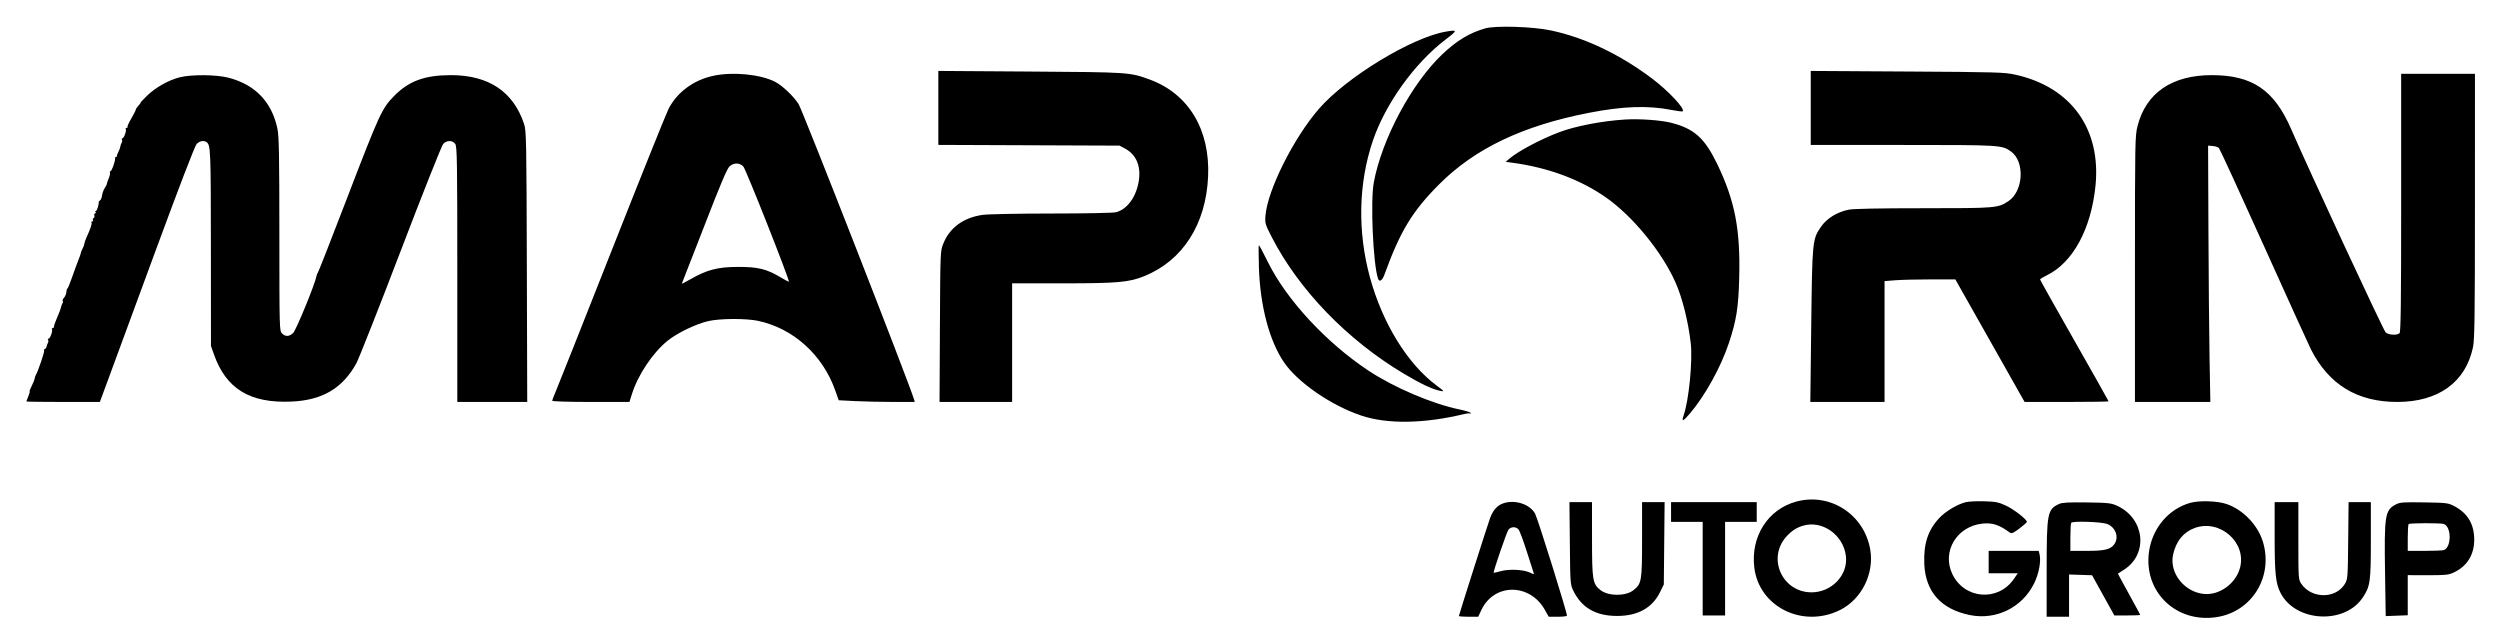
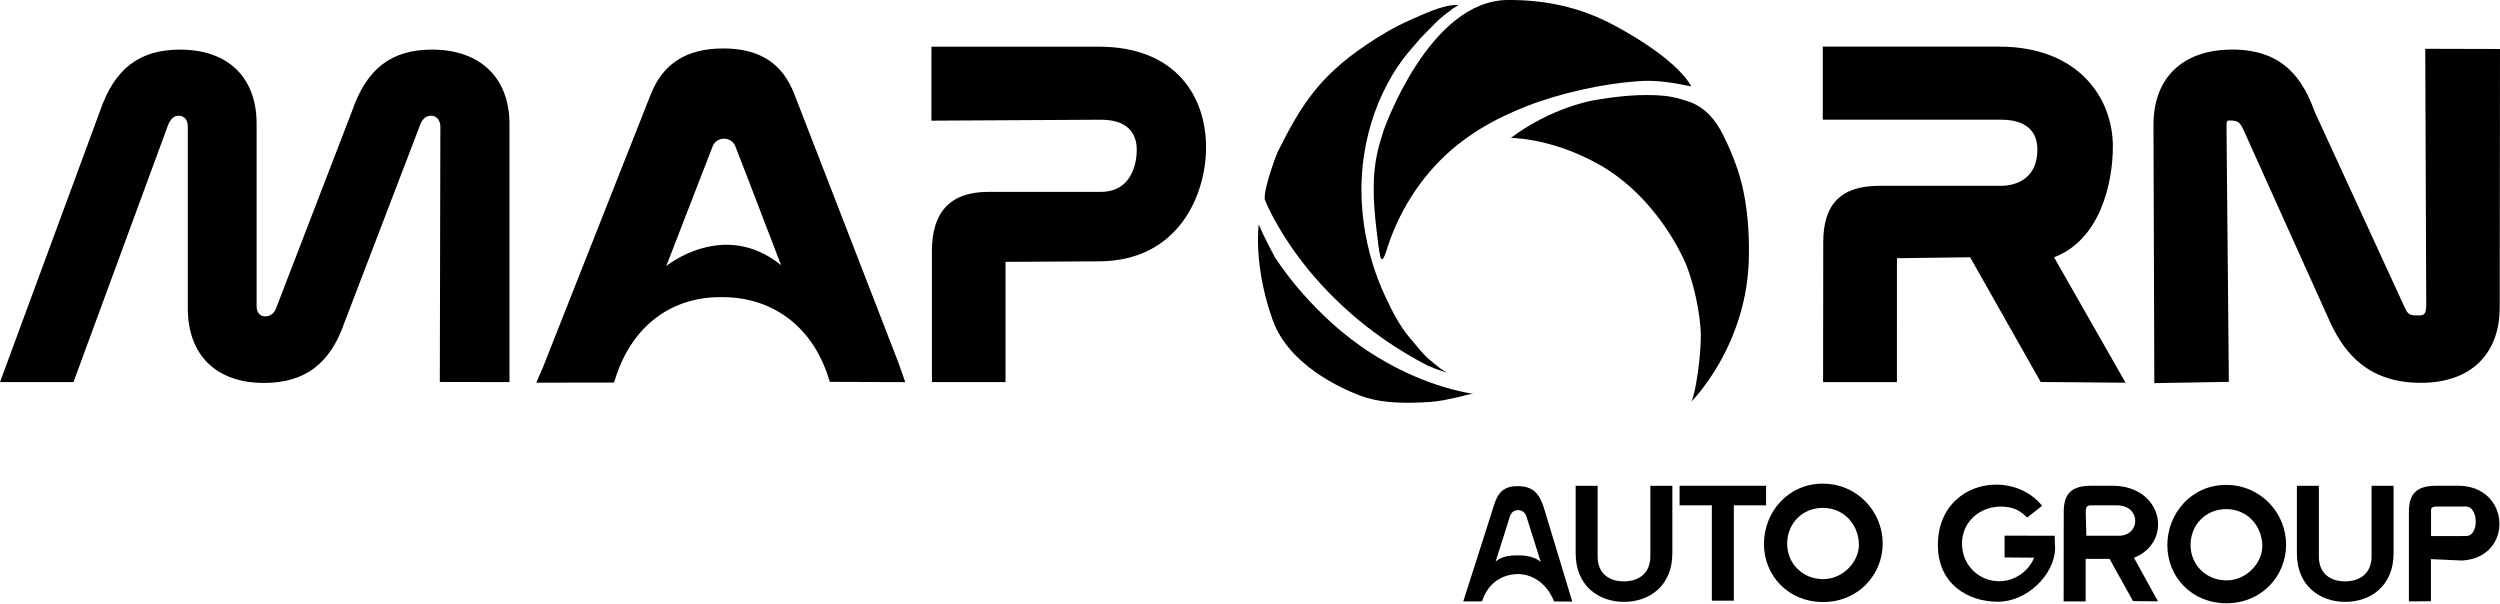
- <svg xmlns="http://www.w3.org/2000/svg" viewBox="0 0 1897 488" role="img" aria-label="Maporn Auto Group">
-   <path fill="#000000" fill-rule="evenodd" d="M 1127.109 21.508 C 1115.238 24.862, 1105.632 30.626, 1094.621 41 C 1071.296 62.976, 1048.534 105.496, 1042.428 138.500 C 1039.821 152.591, 1041.847 199.491, 1045.570 211.220 C 1046.584 214.416, 1048.799 213.097, 1050.558 208.250 C 1062.456 175.464, 1071.647 160.298, 1091.962 139.928 C 1119.126 112.689, 1155.423 95.370, 1205.885 85.569 C 1231.691 80.557, 1250.307 79.922, 1268.430 83.435 C 1272.792 84.281, 1276.580 84.753, 1276.849 84.485 C 1278.759 82.574, 1266.064 68.987, 1253.614 59.618 C 1228.999 41.093, 1202.284 28.416, 1176.500 23.024 C 1162.874 20.174, 1134.869 19.314, 1127.109 21.508 M 1097 24.023 C 1070.986 28.575, 1021.664 58.578, 1000.872 82.500 C 981.647 104.620, 961.806 144.220, 960.243 163.593 C 959.774 169.402, 959.995 170.162, 964.975 179.856 C 985.547 219.906, 1022.315 257.956, 1065.122 283.497 C 1078.392 291.414, 1087.083 295.491, 1093.178 296.657 C 1096.251 297.245, 1096.023 296.938, 1090.126 292.557 C 1068.059 276.163, 1049.085 245.412, 1039.542 210.577 C 1030.023 175.829, 1030.767 139.240, 1041.646 107 C 1051.153 78.828, 1073.351 47.909, 1096.948 29.969 C 1106.232 22.911, 1106.236 22.407, 1097 24.023 M 712 81.882 L 712 109.947 780.750 110.223 L 849.500 110.500 853.692 112.741 C 862.380 117.385, 866.084 126.507, 863.984 138.089 C 861.852 149.845, 855.285 158.710, 847 161.015 C 844.971 161.579, 824.371 162, 798 162.014 C 772.975 162.028, 749.386 162.490, 745.581 163.040 C 731.065 165.138, 720.682 172.724, 715.804 184.798 C 713.505 190.488, 713.499 190.624, 713.211 247.750 L 712.923 305 740.461 305 L 768 305 768 260 L 768 215 806.369 215 C 847.873 215, 856.687 214.226, 868.224 209.565 C 897.428 197.769, 915.096 170.224, 916.711 133.968 C 918.299 98.328, 901.861 71.091, 872.242 60.286 C 857.293 54.833, 856.780 54.799, 781.750 54.290 L 712 53.817 712 81.882 M 1374 81.912 L 1374 110 1443.841 110 C 1518.453 110, 1519.027 110.035, 1525.950 114.965 C 1536.583 122.536, 1535.416 145.064, 1523.999 152.620 C 1516.034 157.891, 1514.722 158, 1459.508 158 C 1425.663 158, 1406.441 158.380, 1402.746 159.122 C 1393.989 160.881, 1386.133 165.734, 1381.775 172.078 C 1375.234 181.598, 1375.125 182.699, 1374.361 247.119 L 1373.675 305 1401.838 305 L 1430 305 1430 259.148 L 1430 213.296 1438.250 212.654 C 1442.787 212.301, 1454.874 212.009, 1465.108 212.006 L 1483.716 212 1509.989 258.500 L 1536.263 305 1568.131 305 C 1585.659 305, 1600 304.782, 1600 304.516 C 1600 304.249, 1588.300 283.482, 1574 258.366 C 1559.700 233.250, 1548 212.412, 1548 212.059 C 1548 211.706, 1550.385 210.247, 1553.300 208.817 C 1572.891 199.209, 1586.697 173.801, 1590.038 141.205 C 1594.471 97.970, 1571.686 66.167, 1529.518 56.731 C 1521.036 54.833, 1516.143 54.687, 1447.250 54.268 L 1374 53.824 1374 81.912 M 541.131 57.541 C 526.276 60.764, 513.882 69.921, 507.349 82.500 C 505.635 85.800, 486.119 134.400, 463.980 190.500 C 441.841 246.600, 422.664 294.918, 421.364 297.874 C 420.064 300.830, 419 303.643, 419 304.124 C 419 304.606, 432.193 305, 448.317 305 L 477.635 305 479.425 299.250 C 484.026 284.472, 495.333 267.581, 506.778 258.390 C 514.079 252.526, 528.443 245.655, 537.697 243.599 C 546.705 241.598, 566.079 241.522, 575.186 243.452 C 601.867 249.106, 624.180 269.178, 633.721 296.106 L 636.417 303.712 648.958 304.352 C 655.856 304.704, 668.843 304.994, 677.817 304.996 L 694.135 305 693.456 302.750 C 689.556 289.827, 608.905 83.528, 605.957 78.933 C 602.089 72.905, 593.546 64.829, 588.096 62.049 C 576.900 56.337, 555.948 54.326, 541.131 57.541 M 1822 153.800 C 1822 228.533, 1821.717 251.883, 1820.800 252.800 C 1819.002 254.598, 1812.515 254.260, 1810.246 252.250 C 1808.565 250.760, 1752.178 129.447, 1738.550 98 C 1725.695 68.337, 1709.154 57.065, 1678.410 57.017 C 1648.149 56.970, 1628.403 70.465, 1621.978 95.585 C 1620.071 103.040, 1620 106.965, 1620 204.160 L 1620 305 1648.607 305 L 1677.214 305 1676.620 272.750 C 1676.292 255.012, 1675.907 211.250, 1675.762 175.500 L 1675.500 110.500 1679 110.787 C 1680.925 110.945, 1683.046 111.620, 1683.712 112.287 C 1684.379 112.954, 1699.725 146.350, 1717.814 186.500 C 1735.904 226.650, 1751.958 261.975, 1753.490 265 C 1767.090 291.842, 1788.643 305, 1819.010 305 C 1850.208 305, 1870.922 290.046, 1876.496 263.500 C 1877.731 257.614, 1877.968 240.551, 1877.983 156.250 L 1878 56 1850 56 L 1822 56 1822 153.800 M 136.645 58.584 C 128.217 60.624, 118.068 66.302, 111.651 72.567 C 108.591 75.555, 106.310 78, 106.582 78 C 106.855 78, 106.160 78.985, 105.039 80.189 C 103.918 81.392, 103 82.779, 103 83.270 C 103 83.762, 101.462 86.788, 99.581 89.996 C 97.701 93.205, 96.426 96.093, 96.748 96.415 C 97.070 96.737, 96.782 97, 96.108 97 C 95.434 97, 95.128 97.398, 95.429 97.885 C 96.179 99.098, 94.034 105, 92.843 105 C 92.315 105, 92.160 105.450, 92.500 106 C 92.840 106.550, 92.767 107.563, 92.338 108.250 C 91.909 108.938, 91.430 110.322, 91.274 111.326 C 91.117 112.330, 90.446 114.130, 89.782 115.326 C 89.118 116.522, 88.671 117.838, 88.788 118.250 C 88.904 118.663, 88.600 119, 88.111 119 C 87.622 119, 87.271 119.563, 87.331 120.250 C 87.516 122.366, 84.737 130, 83.783 130 C 83.287 130, 83.131 130.402, 83.434 130.894 C 83.738 131.385, 83.310 133.408, 82.482 135.389 C 81.654 137.370, 81.018 139.241, 81.069 139.548 C 81.120 139.855, 80.412 141.249, 79.496 142.647 C 78.580 144.045, 77.655 146.575, 77.441 148.269 C 77.226 149.964, 76.551 151.660, 75.940 152.037 C 75.329 152.415, 74.857 153.009, 74.891 153.357 C 75.079 155.303, 73.612 160, 72.816 160 C 72.302 160, 72.160 160.450, 72.500 161 C 72.840 161.550, 72.656 162, 72.090 162 C 71.525 162, 71.304 162.629, 71.600 163.399 C 71.895 164.168, 71.648 165.099, 71.052 165.468 C 70.455 165.837, 70.226 166.557, 70.543 167.069 C 70.859 167.581, 70.615 168, 70 168 C 69.385 168, 69.131 168.402, 69.434 168.894 C 69.959 169.742, 68.627 173.659, 65.438 180.651 C 64.647 182.384, 64 184.326, 64 184.967 C 64 185.607, 63.459 187.114, 62.798 188.316 C 62.137 189.517, 61.488 191.156, 61.356 191.958 C 61.224 192.761, 60.446 195.011, 59.628 196.958 C 58.809 198.906, 56.697 204.663, 54.933 209.750 C 53.169 214.838, 51.450 219, 51.113 219.001 C 50.776 219.001, 50.433 220.152, 50.352 221.559 C 50.271 222.966, 49.482 224.915, 48.600 225.890 C 47.718 226.865, 47.267 227.933, 47.598 228.265 C 47.929 228.596, 47.831 229.459, 47.379 230.183 C 46.927 230.908, 46.440 232.258, 46.295 233.185 C 46.151 234.111, 44.900 237.430, 43.516 240.559 C 42.132 243.689, 41 246.868, 41 247.624 C 41 248.381, 40.523 249, 39.941 249 C 39.359 249, 39.128 249.398, 39.429 249.885 C 40.179 251.098, 38.034 257, 36.843 257 C 36.315 257, 36.160 257.450, 36.500 258 C 36.840 258.550, 36.767 259.563, 36.337 260.250 C 35.908 260.938, 35.456 262.167, 35.333 262.982 C 35.210 263.797, 34.632 264.623, 34.048 264.817 C 33.465 265.012, 33.218 265.544, 33.500 266 C 33.971 266.763, 28.855 281.824, 27.254 284.386 C 26.871 284.999, 26.432 286.305, 26.279 287.289 C 26.126 288.273, 25.091 290.861, 23.980 293.039 C 22.869 295.218, 22.200 297, 22.493 297 C 22.787 297, 22.346 298.630, 21.513 300.622 C 20.681 302.614, 20 304.414, 20 304.622 C 20 304.830, 32.550 305, 47.889 305 L 75.778 305 82.332 287.250 C 85.937 277.488, 101.964 233.977, 117.948 190.560 C 135.777 142.128, 147.847 110.727, 149.179 109.310 C 151.334 107.015, 154.493 106.358, 156.600 107.765 C 159.840 109.929, 159.964 112.806, 160.022 187.650 L 160.081 262.500 162.374 269 C 171.540 294.991, 189.608 306.027, 220.875 304.734 C 244.482 303.758, 259.836 294.773, 270.337 275.789 C 272.251 272.330, 287.403 233.950, 304.009 190.500 C 320.615 147.050, 335.134 110.487, 336.275 109.250 C 338.984 106.311, 343.395 106.298, 345.443 109.223 C 346.826 111.197, 347 122.250, 347 208.223 L 347 305 373.531 305 L 400.063 305 399.768 202.250 C 399.492 105.761, 399.362 99.165, 397.641 94 C 389.469 69.467, 370.698 56.970, 342.090 57.017 C 322.192 57.050, 310.228 61.455, 298.999 72.883 C 289.827 82.218, 287.884 86.437, 263.485 150 C 251.556 181.075, 241.504 206.725, 241.148 207 C 240.792 207.275, 240.358 208.332, 240.184 209.348 C 239.172 215.256, 224.626 250.745, 222.393 252.750 C 219.298 255.531, 216.611 255.611, 214 253 C 212.037 251.037, 212 249.655, 211.983 177.750 C 211.968 117.294, 211.710 103.293, 210.501 97.588 C 206.194 77.256, 193.536 64.124, 173.244 58.935 C 164.112 56.599, 145.578 56.422, 136.645 58.584 M 1233.500 90.668 C 1215.587 91.769, 1195.443 95.643, 1182.944 100.392 C 1168.869 105.740, 1151.818 114.812, 1145.296 120.421 L 1142.524 122.806 1147.512 123.472 C 1174.800 127.117, 1199.428 136.292, 1219 150.107 C 1239.116 164.305, 1260.837 190.869, 1271.205 213.949 C 1276.487 225.708, 1281.043 243.769, 1282.941 260.470 C 1284.461 273.844, 1281.529 303.630, 1277.560 315.151 C 1275.766 320.357, 1277 319.993, 1282.313 313.750 C 1293.817 300.231, 1305.847 278.475, 1311.889 260.261 C 1317.605 243.033, 1319.133 233.389, 1319.712 210.887 C 1320.662 174.017, 1316.463 152.318, 1302.973 124.371 C 1293.502 104.749, 1285.424 97.535, 1268 93.136 C 1260.263 91.183, 1244.032 90.022, 1233.500 90.668 M 553.577 126.250 C 551.718 127.900, 546.610 139.964, 534.416 171.500 C 525.271 195.150, 517.604 214.808, 517.377 215.184 C 517.149 215.560, 520.009 214.120, 523.732 211.983 C 536.455 204.679, 544.585 202.560, 560 202.528 C 575.255 202.496, 581.837 204.121, 592.525 210.557 C 595.701 212.470, 598.431 213.902, 598.593 213.741 C 599.419 212.914, 565.988 128.362, 564.031 126.328 C 561.172 123.358, 556.871 123.326, 553.577 126.250 M 955.255 202.750 C 956.151 232.098, 963.174 258.672, 974.349 275 C 984.792 290.259, 1010.160 307.715, 1033 315.360 C 1052.776 321.979, 1080.603 321.541, 1111.200 314.129 C 1113.235 313.637, 1115.147 313.481, 1115.450 313.783 C 1115.752 314.086, 1116 313.910, 1116 313.392 C 1116 312.874, 1112.182 311.665, 1107.516 310.704 C 1086.820 306.444, 1057.827 294.096, 1038.500 281.311 C 1006.615 260.218, 976.371 227.650, 962.293 199.250 C 958.681 191.963, 955.505 186, 955.235 186 C 954.965 186, 954.974 193.537, 955.255 202.750 M 1363.105 380.583 C 1341.503 386.392, 1328.318 407.059, 1331.159 430.660 C 1334.762 460.584, 1368.093 477.009, 1396.375 462.797 C 1412.539 454.675, 1422.186 435.407, 1419.178 417.252 C 1414.745 390.504, 1388.948 373.633, 1363.105 380.583 M 1491.618 381.051 C 1485.202 382.658, 1476.301 387.970, 1471.597 393 C 1462.875 402.324, 1459.486 412.726, 1460.161 428.101 C 1461.078 448.983, 1472.897 462.237, 1494.565 466.681 C 1514.609 470.792, 1534.470 461.037, 1543.504 442.645 C 1547.122 435.279, 1548.902 425.730, 1547.613 420.596 L 1546.962 418 1527.981 418 L 1509 418 1509 426.500 L 1509 435 1520.048 435 L 1531.096 435 1528.135 439.304 C 1516.116 456.773, 1490.473 454.687, 1481.387 435.500 C 1473.326 418.477, 1484.841 399.306, 1504.325 397.310 C 1511.906 396.533, 1516.921 398.181, 1525.097 404.134 C 1526.402 405.084, 1527.724 404.518, 1532.347 401.028 C 1535.456 398.680, 1538 396.421, 1538 396.007 C 1538 394.145, 1528.244 386.541, 1522.265 383.743 C 1516.490 381.041, 1514.417 380.621, 1505.585 380.368 C 1500.038 380.209, 1493.753 380.516, 1491.618 381.051 M 1662.024 381.546 C 1645.589 386.133, 1633.251 400.667, 1630.688 418.459 C 1626.299 448.927, 1651.172 473.043, 1682.056 468.263 C 1708.852 464.115, 1725.134 437.553, 1717.098 411.096 C 1713.237 398.386, 1701.967 386.678, 1689.523 382.451 C 1682.540 380.079, 1668.891 379.630, 1662.024 381.546 M 1139.415 382.421 C 1135.610 384.078, 1132.594 387.806, 1130.607 393.308 C 1128.625 398.797, 1107 466.698, 1107 467.434 C 1107 467.745, 1110.298 468, 1114.329 468 L 1121.658 468 1124.031 462.934 C 1133.609 442.485, 1160.703 442.328, 1172.175 462.656 L 1175.191 468 1182.095 468 C 1185.893 468, 1189 467.603, 1189 467.117 C 1189 464.406, 1166.831 393.417, 1164.859 389.811 C 1160.658 382.133, 1148.313 378.547, 1139.415 382.421 M 1191.197 412.250 C 1191.497 443.166, 1191.526 443.554, 1193.968 448.500 C 1200.245 461.215, 1211.024 467.375, 1227 467.375 C 1242.819 467.375, 1253.760 461.297, 1259.694 449.214 L 1262.500 443.500 1262.803 412.250 L 1263.105 381 1254.553 381 L 1246 381 1246 409.540 C 1246 440.858, 1245.637 442.994, 1239.487 447.831 C 1233.507 452.535, 1220.442 452.495, 1214.415 447.754 C 1208.515 443.114, 1208.046 440.289, 1208.022 409.250 L 1208 381 1199.447 381 L 1190.895 381 1191.197 412.250 M 1268 388.500 L 1268 396 1280 396 L 1292 396 1292 431.500 L 1292 467 1300.500 467 L 1309 467 1309 431.500 L 1309 396 1321 396 L 1333 396 1333 388.500 L 1333 381 1300.500 381 L 1268 381 1268 388.500 M 1562.500 382.371 C 1553.532 386.479, 1553.012 389.208, 1553.006 432.250 L 1553 468 1561.500 468 L 1570 468 1570 451.961 L 1570 435.922 1578.730 436.211 L 1587.460 436.500 1595.915 451.750 L 1604.370 467 1614.185 467 C 1619.583 467, 1624 466.825, 1624 466.610 C 1624 466.396, 1620.885 460.591, 1617.077 453.710 C 1613.270 446.829, 1609.466 439.867, 1608.623 438.238 L 1607.092 435.277 1611.889 432.169 C 1630.334 420.217, 1627.345 393.384, 1606.500 383.800 C 1601.956 381.710, 1599.858 381.478, 1583.500 381.248 C 1569.912 381.058, 1564.765 381.333, 1562.500 382.371 M 1726 407.316 C 1726 435.348, 1726.774 442.674, 1730.503 449.960 C 1741.815 472.058, 1779.140 474.110, 1792.866 453.389 C 1798.559 444.794, 1799 441.661, 1799 409.818 L 1799 381 1790.556 381 L 1782.111 381 1781.806 410.250 C 1781.506 438.956, 1781.456 439.570, 1779.149 443.281 C 1772.164 454.516, 1753.979 454.366, 1746.250 443.010 C 1744.043 439.767, 1744 439.145, 1744 410.352 L 1744 381 1735 381 L 1726 381 1726 407.316 M 1818.071 382.709 C 1809.699 387.081, 1809.099 390.823, 1809.772 434.500 L 1810.280 467.500 1818.640 467.177 L 1827 466.853 1827 451.640 L 1827 436.428 1842.250 436.464 C 1855.764 436.496, 1858.012 436.258, 1862 434.376 C 1872.062 429.626, 1877.446 420.955, 1877.446 409.500 C 1877.446 397.833, 1872.516 389.474, 1862.500 384.161 C 1857.703 381.616, 1856.771 381.497, 1839.500 381.214 C 1823.776 380.956, 1821.066 381.145, 1818.071 382.709 M 1571.667 396.667 C 1571.300 397.033, 1571 401.983, 1571 407.667 L 1571 418 1583.532 418 C 1597.128 418, 1601.545 416.915, 1604.369 412.883 C 1608.029 407.659, 1605.406 400.180, 1599.018 397.624 C 1594.888 395.972, 1573.124 395.210, 1571.667 396.667 M 1827.667 397.667 C 1827.300 398.033, 1827 402.758, 1827 408.167 L 1827 418 1839.918 418 C 1847.023 418, 1853.565 417.720, 1854.455 417.379 C 1860.242 415.158, 1860.242 399.842, 1854.455 397.621 C 1852.275 396.785, 1828.508 396.825, 1827.667 397.667 M 1367.994 398.934 C 1363 400.453, 1359.153 403.020, 1355.291 407.407 C 1340.814 423.853, 1352.479 449.391, 1374.500 449.464 C 1389.865 449.514, 1402.388 436.369, 1400.684 421.979 C 1398.769 405.810, 1382.679 394.467, 1367.994 398.934 M 1665.463 400.591 C 1656.849 403.650, 1651.115 410.704, 1648.919 420.943 C 1645.972 434.685, 1657.358 449.179, 1672.272 450.672 C 1683.885 451.835, 1696.153 443.161, 1699.583 431.363 C 1705.194 412.060, 1684.846 393.709, 1665.463 400.591 M 1144.696 401.783 C 1143.454 403.155, 1132.887 433.898, 1133.392 434.668 C 1133.453 434.760, 1135.977 434.168, 1139.001 433.352 C 1145.530 431.590, 1156.588 432.219, 1161.223 434.615 C 1163.600 435.844, 1164.175 435.898, 1163.775 434.851 C 1163.491 434.108, 1161.132 426.750, 1158.531 418.500 C 1155.931 410.250, 1153.103 402.712, 1152.247 401.750 C 1150.242 399.496, 1146.752 399.512, 1144.696 401.783" />
+ <svg xmlns="http://www.w3.org/2000/svg" id="Layer_2" viewBox="0 0 999.06 241.08">
+   <g id="Layer_1-2">
+     <g>
+       <path d="m317.48,37.74c-4.65-12.22-13.64-18.38-28.45-18.38s-24.13,6.15-28.97,18.35l-43.09,109.09-2.67,6.13,31.07-.05.64-1.97c6.91-21.4,22.99-32.16,41.66-32.16h1.13c18.66,0,35.27,10.47,42.19,31.88l.64,1.97,30.13.11-2.65-7.57-41.62-107.39Zm-19.4,31.58l14.05,36.63c-22.89-18.51-45.88.38-45.88.38l14.35-37.03,4.17-10.76c1.61-4.16,7.51-4.17,9.12,0l4.18,10.77Zm-94.48-19.71v103.08l-27.84-.05.22-102.21c0-1.3-.72-4.18-3.83-4.18-2.16,0-3.57,1.77-4.16,3.42l-30.29,79.09c-5.77,16.83-16.05,24.27-32.27,24.27-19.02,0-30.38-11.15-30.38-29.82V50.57c0-2.66-1.39-4.31-3.62-4.31-.67,0-2.71,0-4.19,3.51l-37.88,102.92H0L39.93,44.48c5.82-17.02,15.71-24.65,32.05-24.65,19.14,0,30.57,11.08,30.57,29.64v72.83c0,2.59,1.29,4.13,3.44,4.13,2.02,0,3.61-1.18,4.34-3.24l30.31-78.69c5.85-17.06,15.74-24.68,32.06-24.68,19.14,0,30.9,11.23,30.9,29.78Zm278.37,9.2c0,19.39-11.26,45.63-42.96,45.63l-36.89.2c-.12,0-.21,0-.29.01,0,.07,0-.04,0,.08v47.94h-29.41v-52.38c0-15.43,7.21-23.61,22.52-23.61h44.91c13.48,0,14.43-13.39,14.43-16.75,0-4.15-1.4-12.09-14.34-12.09l-67.74.38.03-29.57h66.79c31.66,0,42.95,20.75,42.95,40.17Zm276.09,44.37v.3s-.01,49.23-.01,49.23h-29.5l.06-55.83c0-15.43,7.13-22.62,22.43-22.62h48.61c3.41,0,14.53-1.05,14.53-14.53,0-4.09-1.42-11.9-14.53-11.9h-71.22v-29.2h70.48c31.67,0,45.44,20.5,45.44,39.92,0,14.7-5.13,37.35-23.51,44.26l28.59,50.13-33.92-.29-28.2-49.84-28.97.37h-.29Zm241-83.61l-.11,103.22c0,18.91-11.77,30.2-31.49,30.2-21.28,0-30.43-12.12-35.85-23.27l-35.01-77.72c-1.26-2.8-2.18-3.81-4.82-3.83-1.91-.02-2.01-.25-2.01,2.76l.93,101.67-29.78.51-.34-103.29c0-18.79,11.77-30.01,31.49-30.01,21,0,28.45,12.55,32.94,24.87l36.38,79.08c1.24,2.46,2.86,2.29,5.34,2.29,2.08,0,2.85-.72,2.85-4.18l-.39-102.37,29.88.08Z" />
+       <g>
+         <g>
+           <path d="m617.6,204.99l10.72,35.42-7.27-.06c-3.15-7.91-9.49-11.11-14.86-10.93s-11.38,3-13.96,10.92h-7.48l11.33-35.41c1.87-6.33,3.15-10.66,10.46-10.66,7.31,0,9.21,4.4,11.08,10.72Zm-7.69,1.18c-1.05-3.11-5.45-3.08-6.46.04h0s-5.76,18.18-5.76,18.18c2.35-2.04,5.89-2.52,8.87-2.44,2.97-.08,6.81.55,9.16,2.59l-5.76-18.26-.04-.12Z" />
+           <path d="m629.67,221.11v-26.98h8.79v28.48c.07,6.5,4.49,9.75,10.53,9.72,6.09-.03,10.53-3.37,10.53-10.03v-28.17h8.79v26.98c0,12.94-9.09,19.41-19.32,19.41s-19.32-6.47-19.32-19.41Z" />
+           <path d="m684.09,201.94h-12.89v-7.82h34.57v7.82h-12.89v38.1h-8.79v-38.1Z" />
+           <path d="m704.91,217.36c0-12.62,9.58-24.08,23.48-24.08s23.98,11.27,23.98,23.88-9.86,23.42-23.82,23.42-23.64-10.61-23.64-23.22Zm9.28-.07c0,8.02,6.31,14.1,14.24,14.15,8.33.05,14.59-7.25,14.44-13.95-.18-8.02-6.12-14.54-14.39-14.54s-14.29,6.32-14.29,14.34Z" />
+           <path d="m774.42,217.79c0-15.71,11.36-24.04,23.14-24.12,7.48-.05,14.3,3.18,18.51,8.45l-5.96,4.7c-3.23-3.23-6.04-4.3-10.34-4.38-8.14-.14-15.87,5.79-15.7,15.07.17,8.97,7.39,14.96,15.2,14.76,6.42-.16,11.7-4.48,13.6-9.41l-11.79-.09v-8.71s20.03.04,20.03.04l.16,5.41c-.48,10.33-11.25,20.96-22.92,20.96s-23.93-6.88-23.93-22.68Z" />
+           <path d="m833.47,240.34h-8.79l.04-35.79c0-6.89,2.75-10.43,10.9-10.43h8.83c19.94.18,24.12,22.49,8.34,28.79l9.59,17.4-9.98-.1-9.37-16.87h-9.55v16.99Zm.04-35.79l.24,9.55h12.63c9.14.25,9.41-11.99-.24-12.16h-10.53c-1.75,0-2.1.86-2.1,2.61Z" />
+           <path d="m917.89,221.11v-26.98h8.79v28.48c.07,6.5,4.49,9.75,10.53,9.72,6.09-.03,10.53-3.37,10.53-10.03v-28.17h8.79v26.98c0,12.94-9.09,19.41-19.32,19.41s-19.32-6.47-19.32-19.41Z" />
+           <path d="m971.46,223.45v16.81s-8.81.07-8.81.07v-35.78c0-6.89,2.74-10.43,10.89-10.43h8.83c21.02,0,22.32,28.67,1.57,29.88l-12.47-.56Zm.04-19.53v10.31s13.74-.02,13.74-.02c5.62.43,5.39-12.06,0-11.78h-11.69c-1.16,0-2.05.32-2.05,1.48Z" />
+         </g>
+         <path d="m866.12,217.86c0-12.62,9.58-24.08,23.48-24.08s23.98,11.27,23.98,23.88-9.86,23.42-23.82,23.42-23.64-10.61-23.64-23.22Zm9.28-.07c0,8.02,6.31,14.1,14.24,14.15,8.33.05,14.59-7.25,14.44-13.95-.18-8.02-6.12-14.54-14.39-14.54s-14.29,6.32-14.29,14.34Z" />
+       </g>
+       <g>
+         <path d="m505.41,79.63c-.38-4.9,5.06-18.66,5.06-18.66,9.27-18.65,16.57-30.23,35.18-42.82,5.56-3.76,11.31-7.25,17.43-9.94,5.33-2.34,13.8-6.53,19.66-6.23.39.02-2.23,1.47-2.24,1.48-.76.78-2.7,2.03-3.53,2.72-1.49,1.24-2.77,2.35-4.49,4.19-1.24,1.32-3.36,3.31-4.59,4.68-1.45,1.62-1.83,2.07-3.78,4.32-2.78,3.2-5.29,6.65-7.5,10.29-5.94,9.8-9.85,21.13-11.55,32.52-2.8,18.67.42,38.78,8.28,55.75,2.77,5.98,5.83,12.13,10.09,17.15,1.54,1.81,3.03,3.61,4.57,5.41,1.45,1.69,3.12,3.17,4.84,4.55s3.41,2.91,5.37,3.8c-2.32-.44-7.67-2.73-7.67-2.73-49.84-25.82-65.14-66.47-65.14-66.47Z" />
+         <path d="m552.96,52.05c-.75,2.65-1.73,5.32-2.33,7.99-.79,3.49-1.34,7.06-1.54,10.66-.41,7.6.23,15.26,1.19,22.79.39,3,.63,6.16,1.35,9.09.09.37.19.62.29.79.89,1.41,2.28-3.69,2.6-4.69,1.33-4.07,2.96-8.04,4.85-11.87,3.75-7.57,8.56-14.61,14.26-20.74l.17-.18c10.92-11.71,24.02-18.64,36.23-23.44,13.42-5.27,30.66-9.03,44.62-10.01,7.06-.5,13.39.45,21.17,2.08,0,0-4.13-10.12-30.87-24.46C631.09,2.62,616.99-.08,602.53,0c-31.53.19-49.57,52.05-49.57,52.05Z" />
+         <path d="m675.84,160.56s22.75-22.43,23.07-58.53c.08-8.88-.41-16.96-2.2-25.66-1.46-7.09-4.12-14.4-8.09-22.42-2.95-5.95-7.26-11.23-13.96-13.42-4.24-1.39-7.2-2.29-13.79-2.51-8.1-.27-15.89.69-23.87,2.03,0,0-16.88,2.74-33.22,15.07,0,0,16.16-.1,35.22,10.61,19.05,10.71,29.67,29.13,33.66,37.38s7.03,22.78,7.03,31.2-2.12,23.35-3.85,26.26Z" />
+         <path d="m503.04,89.67s-2.33,16.15,5.55,38.2c6.46,18.1,27.6,27.45,34.98,30.23,7.05,2.65,14.76,3.01,22.21,2.8,3.69-.11,7.37-.25,11-.95,2.11-.41,4.21-.88,6.31-1.32,1.68-.35,4.35-1.43,6.04-1.16-15.99-2.58-32.1-9.81-45.33-19.12l-.06-.04c-21.85-15.4-34.29-35.57-34.29-35.57,0,0-4.75-8.71-6.4-13.07Z" />
+       </g>
+     </g>
+   </g>
</svg>
